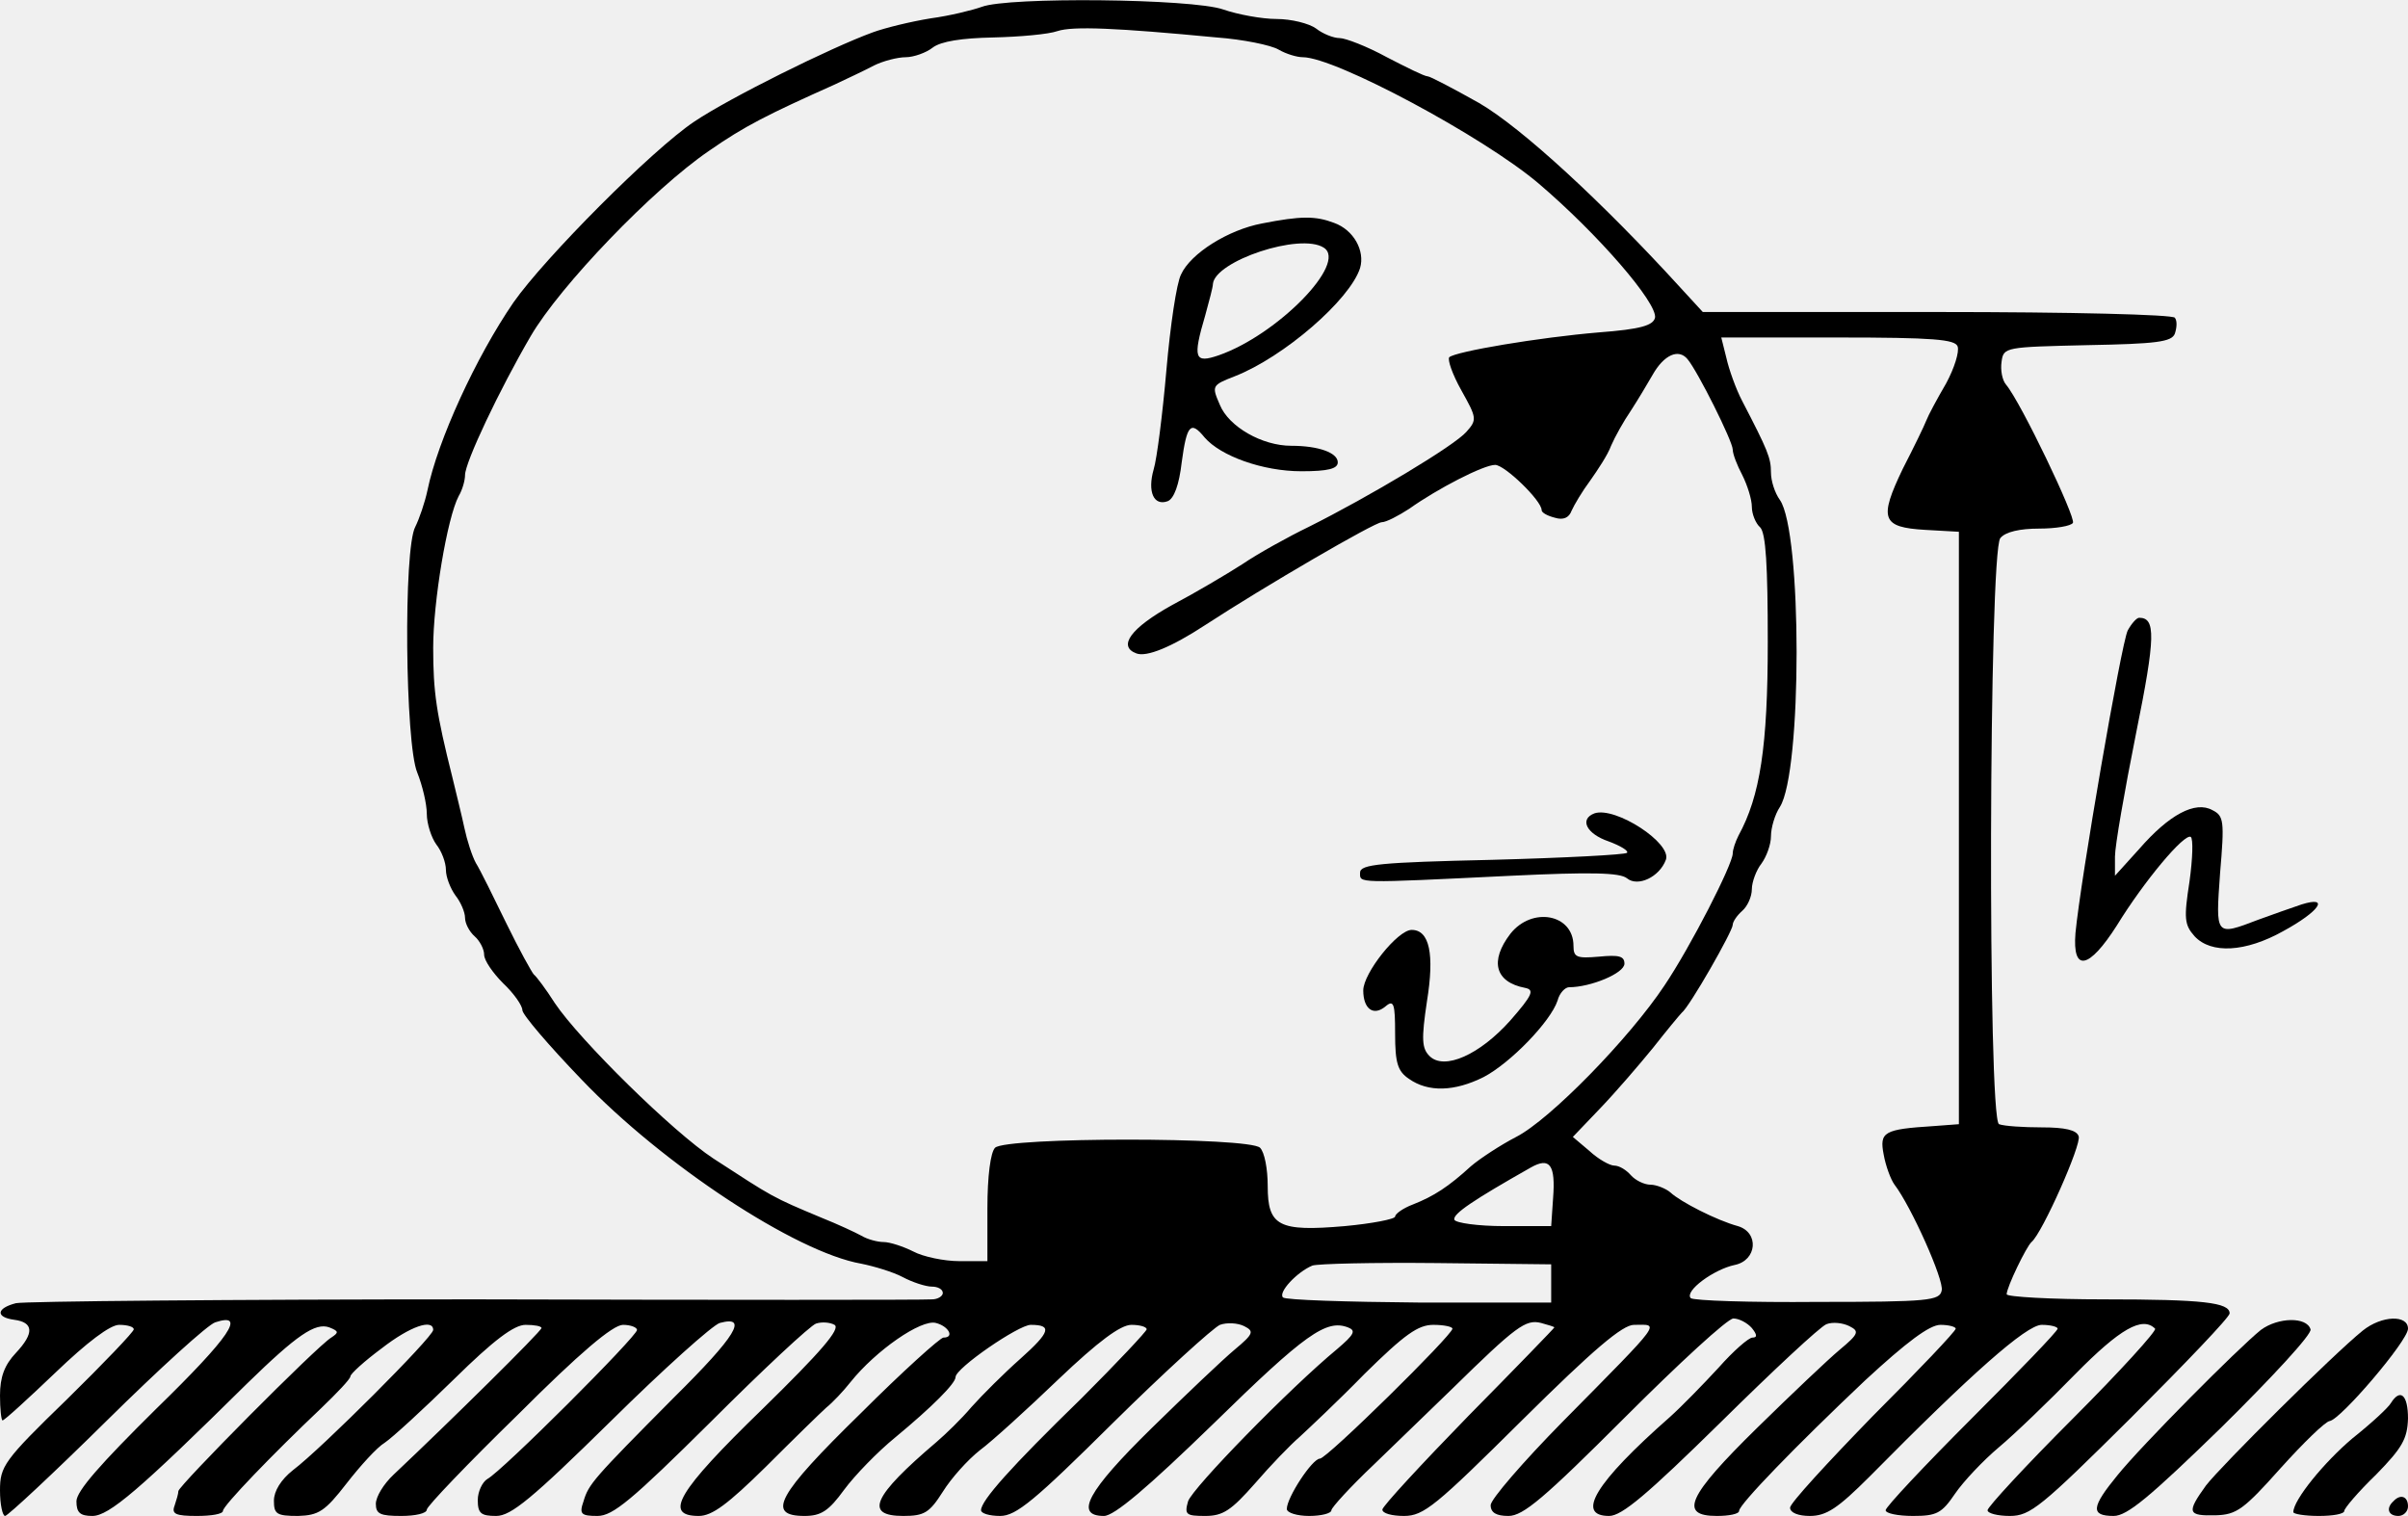
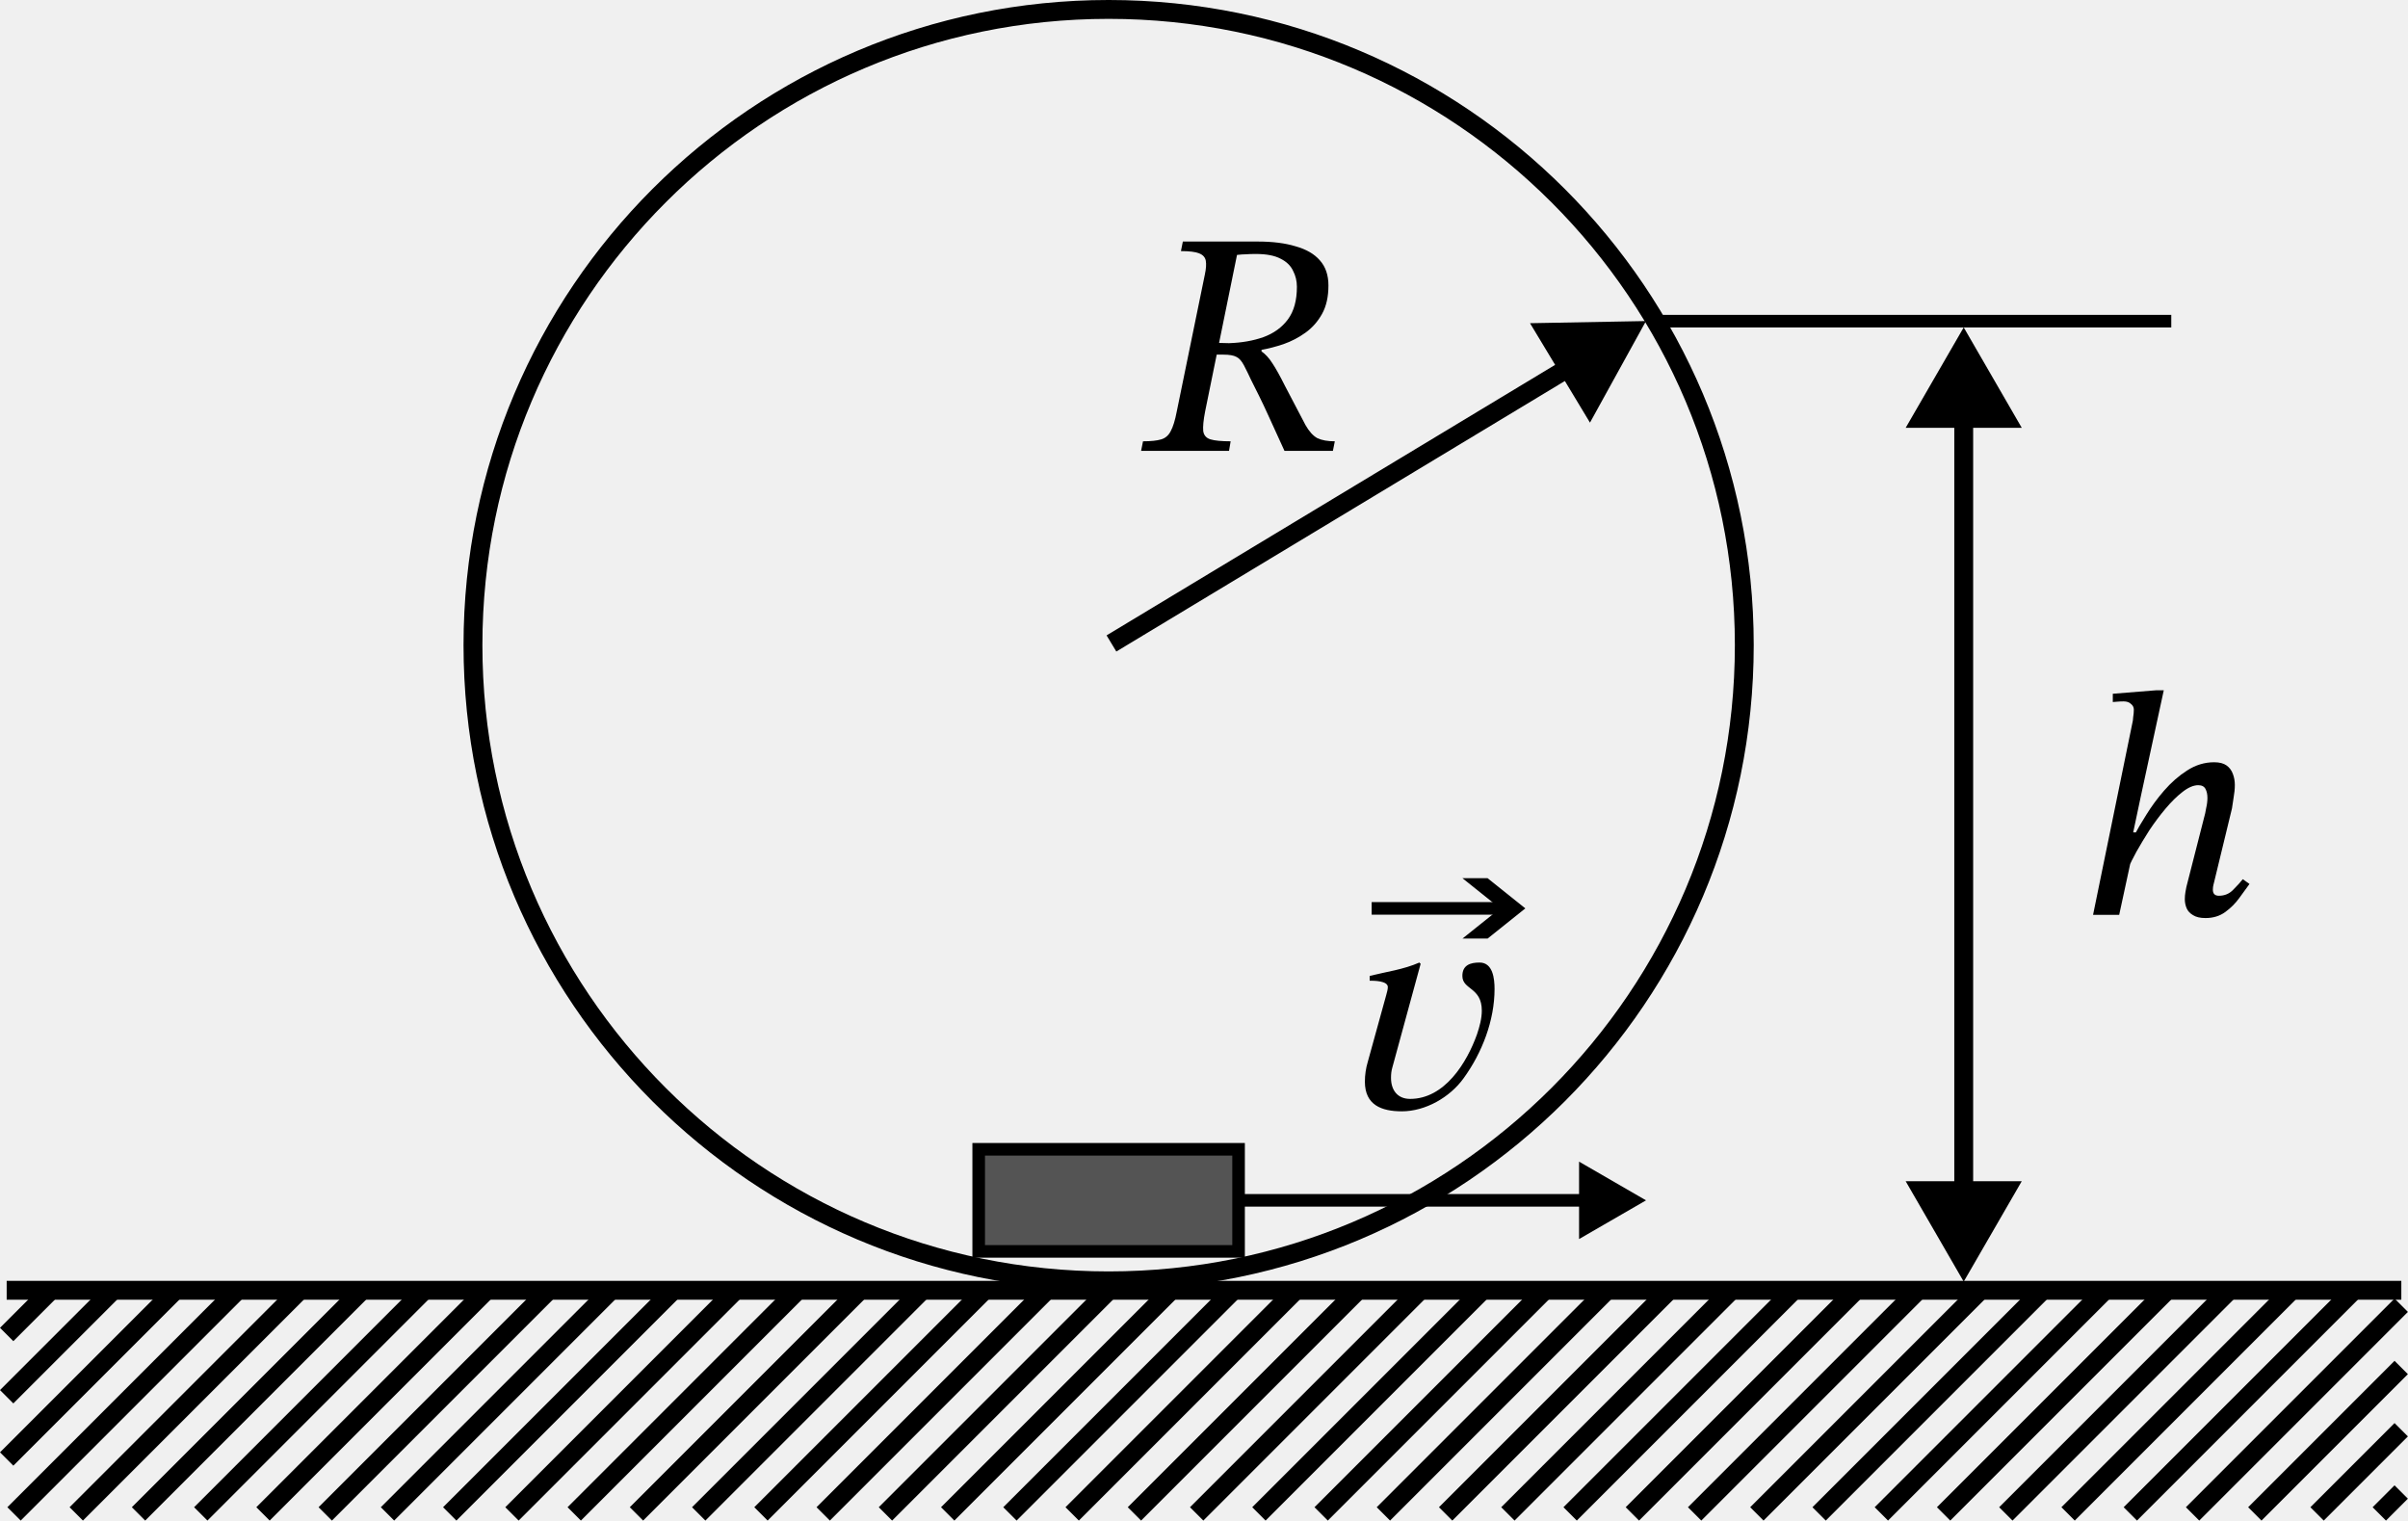
- <svg xmlns="http://www.w3.org/2000/svg" version="1.0" width="378pt" height="237.981pt" viewBox="0 0 378 237.981" preserveAspectRatio="xMidYMid meet">
-   <g transform="translate(-105,332.9808) scale(0.1,-0.1)" fill="#000000" stroke="none">
-     <path d="M2591 3319 c-14 -5 -50 -14 -80 -18 -31 -5 -72 -15 -91 -22 -66 -24 -225 -103 -280 -140 -66 -44 -235 -214 -284 -284 -59 -86 -119 -217 -135 -295 -4 -19 -13 -45 -19 -57 -19 -34 -16 -341 3 -386 8 -20 15 -49 15 -65 0 -15 7 -37 15 -48 8 -10 15 -28 15 -40 0 -11 7 -29 15 -40 8 -10 15 -26 15 -35 0 -9 7 -22 15 -29 8 -7 15 -20 15 -29 0 -9 14 -29 30 -45 17 -16 30 -35 30 -42 0 -7 42 -56 93 -109 127 -133 336 -271 439 -289 20 -4 50 -13 65 -21 15 -8 36 -15 46 -15 9 0 17 -4 17 -10 0 -5 -8 -10 -17 -10 -10 -1 -332 -1 -716 0 -383 0 -709 -3 -722 -6 -31 -8 -32 -22 -3 -26 31 -4 32 -21 3 -52 -18 -19 -25 -38 -25 -67 0 -21 2 -39 4 -39 3 0 40 34 83 75 50 48 86 75 100 75 13 0 23 -3 23 -7 0 -4 -47 -53 -105 -110 -99 -96 -105 -105 -105 -143 0 -22 4 -40 8 -40 4 0 76 67 159 149 83 82 160 152 171 155 49 16 24 -22 -93 -136 -87 -86 -125 -129 -125 -145 0 -18 6 -23 25 -23 26 0 74 41 243 208 78 76 107 96 129 88 15 -6 15 -8 3 -16 -22 -13 -240 -233 -240 -241 0 -4 -3 -14 -6 -23 -5 -13 2 -16 35 -16 23 0 41 3 41 8 0 8 78 89 154 161 25 24 46 46 46 50 0 4 22 24 49 44 45 35 81 47 81 29 0 -11 -176 -187 -220 -220 -19 -15 -30 -33 -30 -48 0 -21 4 -24 38 -24 32 1 42 7 76 51 21 27 48 57 60 64 12 8 61 53 109 100 62 61 94 85 112 85 14 0 25 -2 25 -5 0 -5 -145 -148 -232 -230 -16 -15 -28 -35 -28 -46 0 -16 7 -19 40 -19 22 0 40 4 40 10 0 5 64 72 143 149 97 97 149 141 165 141 12 0 22 -4 22 -8 0 -10 -212 -222 -235 -234 -8 -5 -15 -20 -15 -33 0 -21 5 -25 29 -25 23 0 56 27 180 149 83 82 160 151 171 154 45 12 26 -20 -72 -117 -127 -128 -134 -136 -142 -163 -7 -20 -4 -23 22 -23 24 0 54 25 178 148 82 82 156 151 165 154 9 3 22 2 29 -2 10 -6 -21 -42 -113 -132 -134 -130 -156 -168 -100 -168 21 0 46 19 105 77 43 43 86 85 95 93 10 8 27 26 38 40 40 50 111 99 134 93 20 -5 30 -23 12 -23 -5 0 -64 -53 -130 -119 -131 -128 -149 -161 -88 -161 26 0 38 8 62 41 17 23 53 60 80 82 58 48 95 85 95 95 0 14 99 82 118 82 34 0 31 -11 -16 -53 -26 -23 -60 -57 -77 -76 -16 -19 -41 -43 -55 -55 -100 -85 -114 -116 -52 -116 33 0 41 5 62 38 13 21 39 50 58 65 19 14 75 65 124 112 62 59 97 85 114 85 13 0 24 -3 24 -7 0 -3 -46 -52 -102 -108 -112 -109 -158 -161 -158 -176 0 -5 13 -9 30 -9 25 0 54 24 177 146 81 80 157 149 168 154 11 4 28 3 38 -2 16 -8 15 -12 -15 -37 -18 -15 -77 -71 -130 -123 -101 -99 -122 -138 -75 -138 16 0 68 44 172 145 144 141 177 164 211 151 13 -5 10 -11 -17 -34 -75 -62 -227 -218 -234 -239 -6 -21 -3 -23 27 -23 28 0 41 9 78 51 25 29 56 61 70 73 13 12 60 56 102 99 63 62 84 77 108 77 17 0 30 -3 30 -6 0 -10 -197 -204 -208 -204 -12 0 -52 -61 -52 -79 0 -6 16 -11 35 -11 19 0 35 4 35 9 0 4 30 37 67 72 36 35 92 89 123 119 100 98 115 109 139 103 11 -3 21 -6 21 -7 0 -1 -61 -64 -135 -139 -74 -76 -135 -142 -135 -147 0 -6 15 -10 34 -10 31 0 50 16 185 150 113 112 158 150 176 150 40 0 49 11 -112 -152 -62 -63 -113 -122 -113 -131 0 -12 9 -17 28 -17 23 0 56 28 183 155 85 85 161 155 170 155 9 0 22 -7 29 -15 8 -10 9 -15 1 -15 -6 0 -30 -21 -53 -47 -24 -26 -58 -61 -77 -78 -117 -103 -148 -155 -95 -155 20 0 60 34 175 147 82 81 156 150 166 154 10 4 26 2 36 -3 16 -8 15 -12 -15 -37 -18 -15 -77 -71 -130 -123 -109 -107 -123 -138 -63 -138 19 0 35 3 35 8 0 10 89 102 198 205 65 60 101 87 118 87 13 0 24 -3 24 -6 0 -4 -58 -65 -130 -137 -71 -73 -130 -137 -130 -144 0 -8 13 -13 31 -13 26 0 44 12 94 62 159 161 246 238 270 238 14 0 25 -3 25 -6 0 -4 -61 -67 -135 -141 -74 -74 -135 -139 -135 -144 0 -5 19 -9 43 -9 37 0 45 4 66 35 13 19 44 52 69 73 24 20 78 72 120 115 70 71 105 91 125 71 3 -3 -55 -67 -129 -141 -74 -74 -134 -139 -134 -144 0 -5 16 -9 35 -9 32 0 49 14 190 154 85 85 155 158 155 164 0 17 -41 22 -197 22 -84 0 -153 4 -153 8 0 11 31 75 39 82 17 14 79 154 74 166 -3 10 -22 14 -58 14 -29 0 -59 2 -67 5 -18 7 -16 898 2 920 8 10 31 15 61 15 26 0 50 4 53 9 5 8 -82 190 -105 217 -6 7 -9 23 -7 36 3 23 6 23 135 26 108 2 132 5 137 18 3 9 4 20 0 25 -3 5 -163 9 -373 9 l-368 0 -34 37 c-123 135 -250 252 -317 291 -41 23 -77 42 -81 42 -5 0 -33 14 -64 30 -31 17 -65 30 -74 30 -10 0 -27 7 -37 15 -11 8 -39 15 -62 15 -23 0 -61 7 -84 15 -49 17 -338 20 -379 4z m369 -48 c41 -3 85 -12 97 -19 12 -7 29 -12 38 -12 51 0 284 -125 370 -198 94 -80 187 -188 183 -211 -3 -12 -22 -18 -88 -23 -95 -8 -225 -30 -235 -39 -3 -4 5 -27 19 -52 24 -43 25 -46 8 -65 -19 -22 -153 -102 -247 -149 -33 -16 -80 -42 -105 -59 -25 -16 -74 -45 -110 -64 -65 -36 -86 -65 -56 -76 16 -6 55 10 107 44 95 62 267 162 278 162 7 0 26 10 43 21 45 32 117 69 135 69 15 0 73 -56 73 -71 0 -4 9 -9 21 -12 13 -4 22 0 26 11 4 9 17 31 29 47 12 17 28 41 33 55 6 14 20 39 31 55 11 17 26 42 34 56 18 32 41 42 55 25 16 -19 71 -129 71 -142 0 -7 7 -25 15 -40 8 -16 15 -38 15 -50 0 -11 6 -26 13 -32 9 -9 12 -60 12 -180 0 -164 -12 -242 -46 -304 -5 -10 -9 -22 -9 -28 0 -17 -66 -146 -107 -207 -55 -83 -180 -211 -233 -238 -25 -13 -57 -34 -71 -46 -35 -32 -58 -47 -91 -60 -16 -6 -28 -15 -28 -19 0 -4 -36 -11 -79 -15 -104 -9 -121 0 -121 63 0 27 -5 53 -12 60 -17 17 -399 17 -416 0 -7 -7 -12 -44 -12 -95 l0 -83 -44 0 c-24 0 -57 7 -72 15 -16 8 -37 15 -47 15 -9 0 -25 4 -35 10 -9 5 -37 18 -62 28 -79 33 -76 32 -170 93 -64 42 -210 186 -249 244 -14 22 -29 42 -33 45 -3 3 -23 39 -43 80 -20 41 -41 84 -48 95 -6 11 -14 36 -18 55 -4 19 -13 55 -19 80 -25 100 -30 133 -30 203 0 72 22 204 40 238 6 10 10 25 10 33 0 20 54 134 103 218 46 79 192 231 280 291 56 39 92 57 197 104 19 9 47 22 62 30 14 7 37 13 50 13 12 0 32 7 42 15 13 10 46 15 95 16 42 1 87 5 101 10 24 8 93 5 250 -10z m1163 -485 c3 -8 -5 -34 -18 -58 -14 -24 -28 -50 -31 -58 -3 -8 -20 -43 -37 -76 -38 -79 -33 -92 35 -96 l53 -3 0 -465 0 -465 -40 -3 c-78 -5 -85 -9 -78 -45 3 -17 11 -39 17 -47 26 -34 78 -150 74 -166 -3 -16 -20 -18 -195 -18 -105 -1 -195 2 -199 6 -10 11 36 45 69 52 35 7 39 51 5 61 -33 9 -90 38 -106 53 -7 6 -22 12 -31 12 -10 0 -24 7 -31 15 -7 8 -18 15 -26 15 -7 0 -25 10 -39 23 l-26 22 43 45 c24 25 61 68 83 95 22 28 42 52 45 55 12 9 80 128 80 138 0 5 7 15 15 22 8 7 15 22 15 34 0 11 7 30 15 40 8 11 15 30 15 43 0 13 6 34 14 46 35 55 35 432 0 482 -8 11 -14 30 -14 43 0 23 -5 35 -45 112 -10 19 -21 50 -25 68 l-8 32 183 0 c150 0 184 -3 188 -14z m-635 -1337 l-3 -44 -74 0 c-41 0 -76 5 -78 10 -3 9 30 31 120 82 30 17 39 4 35 -48z m-3 -134 l0 -30 -207 0 c-114 1 -210 4 -214 8 -8 8 22 40 46 50 8 3 96 5 195 4 l180 -2 0 -30z" />
-     <path d="M3031 2979 c-53 -10 -112 -47 -127 -80 -7 -13 -17 -81 -23 -150 -6 -69 -15 -140 -20 -156 -10 -35 0 -58 22 -50 10 4 18 26 22 61 8 59 14 66 36 39 25 -29 91 -53 152 -53 42 0 57 4 57 14 0 15 -30 26 -73 26 -46 0 -98 30 -112 64 -13 30 -13 31 23 45 77 30 181 120 197 170 8 27 -10 60 -41 71 -29 11 -52 11 -113 -1z m97 -38 c38 -24 -73 -137 -165 -169 -38 -13 -41 -5 -21 63 6 22 12 44 12 49 3 36 137 81 174 57z" />
-     <path d="M3553 2053 c-24 -9 -13 -32 22 -44 19 -7 32 -15 29 -18 -3 -3 -99 -8 -212 -11 -175 -4 -207 -7 -207 -20 0 -17 -10 -17 237 -5 125 6 171 5 182 -4 17 -14 51 2 61 29 10 26 -79 84 -112 73z" />
-     <path d="M3421 1864 c-33 -43 -24 -76 23 -85 15 -3 12 -11 -23 -51 -48 -54 -104 -79 -127 -56 -12 12 -13 26 -4 86 12 74 4 112 -24 112 -22 0 -76 -68 -76 -95 0 -29 16 -41 35 -25 13 11 15 4 15 -43 0 -46 4 -59 22 -71 30 -21 71 -20 117 3 42 22 105 87 116 120 3 12 12 21 18 21 34 0 87 22 87 37 0 12 -9 14 -40 11 -35 -3 -40 -1 -40 17 0 50 -65 62 -99 19z" />
-     <path d="M4390 2340 c-10 -20 -74 -391 -82 -475 -5 -62 21 -57 65 12 43 70 106 145 116 139 4 -3 3 -34 -2 -70 -9 -58 -8 -68 8 -86 26 -28 80 -25 139 8 57 31 74 56 29 42 -15 -5 -46 -16 -68 -24 -68 -26 -67 -26 -60 73 7 82 6 90 -12 99 -27 15 -68 -7 -115 -61 l-38 -42 0 30 c0 17 15 103 33 193 31 153 31 182 5 182 -4 0 -12 -9 -18 -20z" />
-     <path d="M4599 1242 c-36 -29 -187 -181 -225 -228 -41 -50 -43 -64 -6 -64 21 0 56 29 170 140 79 78 142 146 139 153 -6 20 -51 19 -78 -1z" />
-     <path d="M4759 1241 c-46 -37 -222 -212 -246 -243 -31 -43 -29 -48 15 -47 33 1 44 9 102 74 36 40 70 73 77 74 17 2 123 126 123 145 0 22 -41 21 -71 -3z" />
-     <path d="M4803 1127 c-4 -7 -31 -32 -60 -55 -45 -38 -93 -97 -93 -116 0 -3 18 -6 40 -6 22 0 40 3 40 8 0 4 22 30 50 57 41 42 49 56 50 88 0 37 -12 48 -27 24z" />
-     <path d="M4807 973 c-12 -11 -8 -23 8 -23 8 0 15 7 15 15 0 16 -12 20 -23 8z" />
+ <svg xmlns="http://www.w3.org/2000/svg" version="1.1" id="svg1" width="382.956" height="241.807" viewBox="0 0 382.956 241.807">
+   <defs id="defs1" />
+   <g id="g1" transform="translate(-100.3843,-48.62151)">
+     <circle style="font-variation-settings:normal;opacity:1;fill:none;fill-opacity:1;fill-rule:evenodd;stroke:#000000;stroke-width:3;stroke-linecap:butt;stroke-linejoin:miter;stroke-miterlimit:4;stroke-dasharray:none;stroke-dashoffset:0;stroke-opacity:1;stop-color:#000000;stop-opacity:1" id="path1" cx="276.695" cy="151.214" r="101.093" />
+     <g id="path2">
+       <path style="color:#000000;fill:#ffffff;fill-rule:evenodd;stroke-dashoffset:3.227;-inkscape-stroke:none" d="m 277.144,150.947 75.889,-45.77" id="path25" />
+       <path style="color:#000000;fill:#000000;fill-rule:evenodd;stroke-dashoffset:3.227;-inkscape-stroke:none" d="m 352.258,103.893 -75.889,45.77 1.549,2.568 75.889,-45.77 z" id="path26" />
+       <g id="g22">
+         <g id="path22">
+           <path style="color:#000000;fill:#000000;fill-rule:evenodd;-inkscape-stroke:none" d="m 360.444,100.707 -7.237,13.123 -7.747,-12.845 z" id="path23" />
+           <path style="color:#000000;fill:#000000;fill-rule:evenodd;-inkscape-stroke:none" d="m 362.154,99.676 -18.445,0.342 9.537,15.812 z m -3.422,2.064 -5.564,10.092 -5.955,-9.879 z" id="path24" />
+         </g>
+       </g>
+     </g>
+     <rect style="opacity:1;fill:#545454;fill-opacity:1;fill-rule:evenodd;stroke:#000000;stroke-width:2;stroke-dasharray:none;stroke-dashoffset:3.227" id="rect2" width="41.332" height="16.237" x="256.029" y="231.386" />
+     <g id="path3">
+       <path style="color:#000000;fill:#ffffff;fill-rule:evenodd;stroke-dashoffset:3.227;-inkscape-stroke:none" d="m 297.361,239.505 h 57.697" id="path30" />
+       <path style="color:#000000;fill:#000000;fill-rule:evenodd;stroke-dashoffset:3.227;-inkscape-stroke:none" d="m 297.361,238.504 v 2 h 57.695 v -2 z" id="path31" />
+       <g id="g27">
+         <g id="path27">
+           <path style="color:#000000;fill:#000000;fill-rule:evenodd;-inkscape-stroke:none" d="m 360.827,239.505 -8.65,5 v -10 z" id="path28" />
+           <path style="color:#000000;fill:#000000;fill-rule:evenodd;-inkscape-stroke:none" d="m 351.512,233.35 v 12.311 l 10.648,-6.156 z m 1.332,2.311 6.652,3.844 -6.652,3.846 z" id="path29" />
+         </g>
+       </g>
+     </g>
+     <path style="opacity:1;fill:#ffffff;fill-rule:evenodd;stroke:#000000;stroke-width:2;stroke-dasharray:none;stroke-dashoffset:3.227" d="M 363.674,99.693 H 445.693" id="path5" />
+     <g id="g6">
+       <path id="rect5" style="opacity:1;fill:#ffffff;fill-rule:evenodd;stroke:#000000;stroke-width:3;stroke-dashoffset:3.227" d="M 101.445,253.807 H 482.279 Z" />
+       <path style="fill:none;stroke:#000000;stroke-width:3" d="m 108.477,253.807 -7.032,7.032 m 0,9.899 16.932,-16.932 m 9.899,0 -26.831,26.831 m 1.17,8.73 35.561,-35.561 m 9.899,0 -35.561,35.561 m 9.899,0 35.561,-35.561 m 9.899,0 -35.561,35.561 m 9.899,0 35.561,-35.561 m 9.899,0 -35.561,35.561 m 9.899,0 35.561,-35.561 m 9.899,0 -35.561,35.561 m 9.899,0 35.561,-35.561 m 9.899,0 -35.561,35.561 m 9.899,0 35.561,-35.561 m 9.899,0 -35.561,35.561 m 9.899,0 35.561,-35.561 m 9.899,0 -35.561,35.561 m 9.899,0 35.561,-35.561 m 9.899,0 -35.561,35.561 m 9.899,0 35.561,-35.561 m 9.899,0 -35.561,35.561 m 9.899,0 35.561,-35.561 m 9.899,0 -35.561,35.561 m 9.899,0 35.561,-35.561 m 9.899,0 -35.561,35.561 m 9.899,0 35.561,-35.561 m 9.899,0 -35.561,35.561 m 9.899,0 35.561,-35.561 m 9.899,0 -35.561,35.561 m 9.899,0 35.561,-35.561 m 9.899,0 -35.561,35.561 m 9.899,0 35.561,-35.561 m 9.899,0 -35.561,35.561 m 9.899,0 35.561,-35.561 m 9.899,0 -35.561,35.561 m 9.899,0 35.561,-35.561 m 9.899,0 -35.561,35.561 m 9.899,0 35.561,-35.561 m 7.521,2.379 -33.183,33.183 m 9.899,0 23.283,-23.283 m 0,9.899 -13.384,13.384 m 9.899,0 3.484,-3.484" id="path6" />
+     </g>
+     <g id="path7">
+       <path style="color:#000000;fill:#ffffff;fill-rule:evenodd;stroke-dashoffset:3.227;-inkscape-stroke:none" d="M 412.683,111.339 V 241.779" id="path20" />
+       <path style="color:#000000;fill:#000000;fill-rule:evenodd;stroke-dashoffset:3.227;-inkscape-stroke:none" d="M 411.184,111.338 V 241.779 h 3 V 111.338 Z" id="path21" />
+       <g id="g14">
+         <g id="path17">
+           <path style="color:#000000;fill:#000000;fill-rule:evenodd;-inkscape-stroke:none" d="m 412.683,250.434 -7.5,-12.975 h 15 z" id="path18" />
+           <path style="color:#000000;fill:#000000;fill-rule:evenodd;-inkscape-stroke:none" d="m 403.449,236.459 9.234,15.973 9.232,-15.973 z m 3.467,2 h 11.535 l -5.768,9.979 z" id="path19" />
+         </g>
+         <g id="path14">
+           <path style="color:#000000;fill:#000000;fill-rule:evenodd;-inkscape-stroke:none" d="m 412.683,102.684 7.5,12.975 h -15 z" id="path15" />
+           <path style="color:#000000;fill:#000000;fill-rule:evenodd;-inkscape-stroke:none" d="m 412.684,100.686 -9.234,15.973 h 18.467 z m 0,3.994 5.768,9.979 h -11.535 z" id="path16" />
+         </g>
+       </g>
+     </g>
+     <text xml:space="preserve" style="font-style:italic;font-variant:normal;font-weight:normal;font-stretch:normal;font-size:30.667px;line-height:normal;font-family:'STIX Two Text';-inkscape-font-specification:'STIX Two Text, Italic';font-variant-ligatures:normal;font-variant-position:normal;font-variant-caps:normal;font-variant-numeric:normal;font-variant-alternates:normal;font-variant-east-asian:normal;font-feature-settings:normal;font-variation-settings:normal;text-indent:0;text-align:start;text-decoration-line:none;text-decoration-style:solid;text-decoration-color:#000000;letter-spacing:normal;word-spacing:normal;text-transform:none;writing-mode:lr-tb;direction:ltr;text-orientation:mixed;dominant-baseline:auto;baseline-shift:baseline;text-anchor:start;white-space:normal;shape-padding:0;shape-margin:0;inline-size:0;opacity:1;vector-effect:none;fill:#000000;fill-opacity:1;stroke:none;stroke-width:1.7;stroke-linecap:butt;stroke-linejoin:miter;stroke-miterlimit:4;stroke-dasharray:none;stroke-dashoffset:0;stroke-opacity:1;-inkscape-stroke:none;stop-color:#000000;stop-opacity:1" x="319.262" y="205.405" id="text8">
+       <tspan id="tspan8" x="319.262" y="205.405" />
+     </text>
+     <text xml:space="preserve" style="font-style:italic;font-variant:normal;font-weight:normal;font-stretch:normal;font-size:30.667px;line-height:normal;font-family:'STIX Two Text';-inkscape-font-specification:'STIX Two Text, Italic';font-variant-ligatures:normal;font-variant-position:normal;font-variant-caps:normal;font-variant-numeric:normal;font-variant-alternates:normal;font-variant-east-asian:normal;font-feature-settings:normal;font-variation-settings:normal;text-indent:0;text-align:start;text-decoration-line:none;text-decoration-style:solid;text-decoration-color:#000000;letter-spacing:normal;word-spacing:normal;text-transform:none;writing-mode:lr-tb;direction:ltr;text-orientation:mixed;dominant-baseline:auto;baseline-shift:baseline;text-anchor:start;white-space:normal;shape-padding:0;shape-margin:0;inline-size:0;opacity:1;vector-effect:none;fill:#000000;fill-opacity:1;stroke:none;stroke-width:1.7;stroke-linecap:butt;stroke-linejoin:miter;stroke-miterlimit:4;stroke-dasharray:none;stroke-dashoffset:0;stroke-opacity:1;-inkscape-stroke:none;stop-color:#000000;stop-opacity:1" x="576" y="192" id="text10">
+       <tspan id="tspan10" x="576" y="192" />
+     </text>
+     <path d="m 328.033,188.755 -0.203,-0.203 c -2.533,1.115 -5.269,1.469 -7.904,2.128 v 0.76 c 0.659,0 2.888,0 2.888,1.013 0,0.405 -0.152,0.861 -0.253,1.267 l -2.939,10.64 c -0.304,1.013 -0.456,2.077 -0.456,3.141 0,3.699 2.635,4.712 5.877,4.712 3.749,0 7.651,-2.229 9.829,-5.269 2.939,-4.053 4.915,-9.171 4.915,-14.187 0,-1.621 -0.253,-4.205 -2.381,-4.205 -1.469,0 -2.736,0.405 -2.736,2.128 0,2.229 3.091,1.773 3.091,5.523 0,1.267 -0.355,2.533 -0.76,3.749 -1.621,4.56 -5.168,10.285 -10.64,10.285 -2.027,0 -3.04,-1.419 -3.04,-3.344 0,-0.557 0.051,-1.115 0.203,-1.621 z" id="text9" style="font-style:italic;font-size:50.667px;font-family:'STIX Two Text';-inkscape-font-specification:'STIX Two Text, Italic';baseline-shift:baseline;stroke-width:1.7" transform="translate(-1.717118,13.1358)" aria-label="𝑣" />
+     <path d="M 301.528,99.675 H 287.544 l 0.304,-1.52 q 1.875,0 2.888,-0.304 1.013,-0.304 1.52,-1.317 0.557,-1.013 0.963,-3.141 l 4.459,-21.736 q 0.304,-1.419 0.152,-2.229 -0.152,-0.811 -1.064,-1.165 -0.861,-0.355 -2.888,-0.355 l 0.304,-1.52 h 11.907 q 3.547,0 6.029,0.76 2.533,0.709 3.851,2.229 1.368,1.52 1.368,4.003 0,2.685 -1.013,4.509 -1.013,1.824 -2.635,2.989 -1.621,1.165 -3.496,1.824 -1.824,0.608 -3.496,0.912 v 0.253 q 0.912,0.608 1.723,1.875 0.811,1.216 1.976,3.547 1.216,2.331 3.293,6.283 0.861,1.52 1.875,2.077 1.064,0.507 2.787,0.507 l -0.304,1.52 h -7.701 q -1.419,-3.141 -2.381,-5.219 -0.963,-2.128 -1.672,-3.547 -0.709,-1.419 -1.267,-2.533 -0.507,-1.115 -1.115,-2.28 -0.557,-1.064 -1.216,-1.368 -0.659,-0.355 -2.027,-0.355 h -1.52 l 0.355,-1.875 2.027,0.051 q 3.04,-0.101 5.472,-0.963 2.483,-0.912 3.901,-2.837 1.419,-1.925 1.419,-5.168 0,-1.368 -0.608,-2.533 -0.557,-1.216 -1.976,-1.925 -1.419,-0.76 -3.952,-0.76 -0.963,0 -1.571,0.051 -0.557,0 -1.419,0.101 l -5.067,24.877 q -0.405,2.077 -0.304,3.141 0.152,1.013 1.165,1.317 1.013,0.304 3.192,0.304 z" id="text11" style="font-style:italic;font-size:50.667px;font-family:'STIX Two Text';-inkscape-font-specification:'STIX Two Text, Italic';baseline-shift:baseline;stroke-width:1.7" transform="translate(-5.684528,20.644)" aria-label="R" />
+     <path d="m 465.149,177.066 q -1.267,0 -1.976,-0.456 -0.709,-0.405 -1.013,-1.064 -0.304,-0.709 -0.304,-1.469 0,-0.608 0.101,-1.165 0.101,-0.608 0.152,-0.811 l 2.989,-11.704 q 0,0 0.152,-0.811 0.203,-0.861 0.203,-1.621 0,-0.861 -0.304,-1.419 -0.304,-0.608 -1.165,-0.608 -1.115,0 -2.483,1.064 -1.317,1.013 -2.685,2.635 -1.368,1.621 -2.584,3.445 -1.165,1.824 -2.077,3.445 -0.861,1.571 -1.216,2.483 l 0.861,-5.067 q 0.709,-1.368 1.925,-3.293 1.216,-1.976 2.837,-3.851 1.672,-1.925 3.648,-3.192 2.027,-1.317 4.307,-1.317 1.267,0 1.976,0.507 0.709,0.507 1.013,1.368 0.304,0.811 0.304,1.723 0,0.963 -0.203,2.077 -0.152,1.115 -0.253,1.672 l -2.837,11.704 q 0,0 -0.101,0.405 -0.101,0.355 -0.101,0.811 0,0.963 0.963,0.963 1.368,0 2.28,-0.963 0.963,-0.963 1.52,-1.672 l 1.064,0.76 q -0.659,0.912 -1.621,2.229 -0.912,1.267 -2.229,2.229 -1.317,0.963 -3.141,0.963 z m -13.731,-0.507 h -4.155 l 6.333,-30.907 q 0,0 0.051,-0.557 0.101,-0.608 0.101,-1.165 0,-0.557 -0.456,-0.912 -0.405,-0.405 -1.165,-0.405 -0.507,0 -1.115,0.051 -0.608,0.051 -0.608,0.051 v -1.317 l 6.941,-0.557 h 1.165 l -3.597,16.619 -1.267,5.979 h 0.608 z" id="text12" style="font-style:italic;font-size:50.667px;font-family:'STIX Two Text';-inkscape-font-specification:'STIX Two Text, Italic';baseline-shift:baseline;stroke-width:1.7" transform="translate(-14.00932,17.54762)" aria-label="h" />
+     <g id="path12">
+       <path style="color:#000000;fill:#545454;fill-rule:evenodd;stroke-dashoffset:3.227;-inkscape-stroke:none" d="m 318.526,193.077 h 22.438" id="path33" />
+       <path style="color:#000000;fill:#000000;fill-rule:evenodd;stroke-dashoffset:3.227;-inkscape-stroke:none" d="m 318.525,192.076 v 2 h 22.439 v -2 z" id="path34" />
+       <g id="g32">
+         <path style="color:#000000;fill:#000000;fill-rule:evenodd;-inkscape-stroke:none" d="m 342.965,193.077 -6,4.8 h -4 l 6,-4.8 -6,-4.8 h 4 z" id="path32" />
+       </g>
+     </g>
  </g>
</svg>
